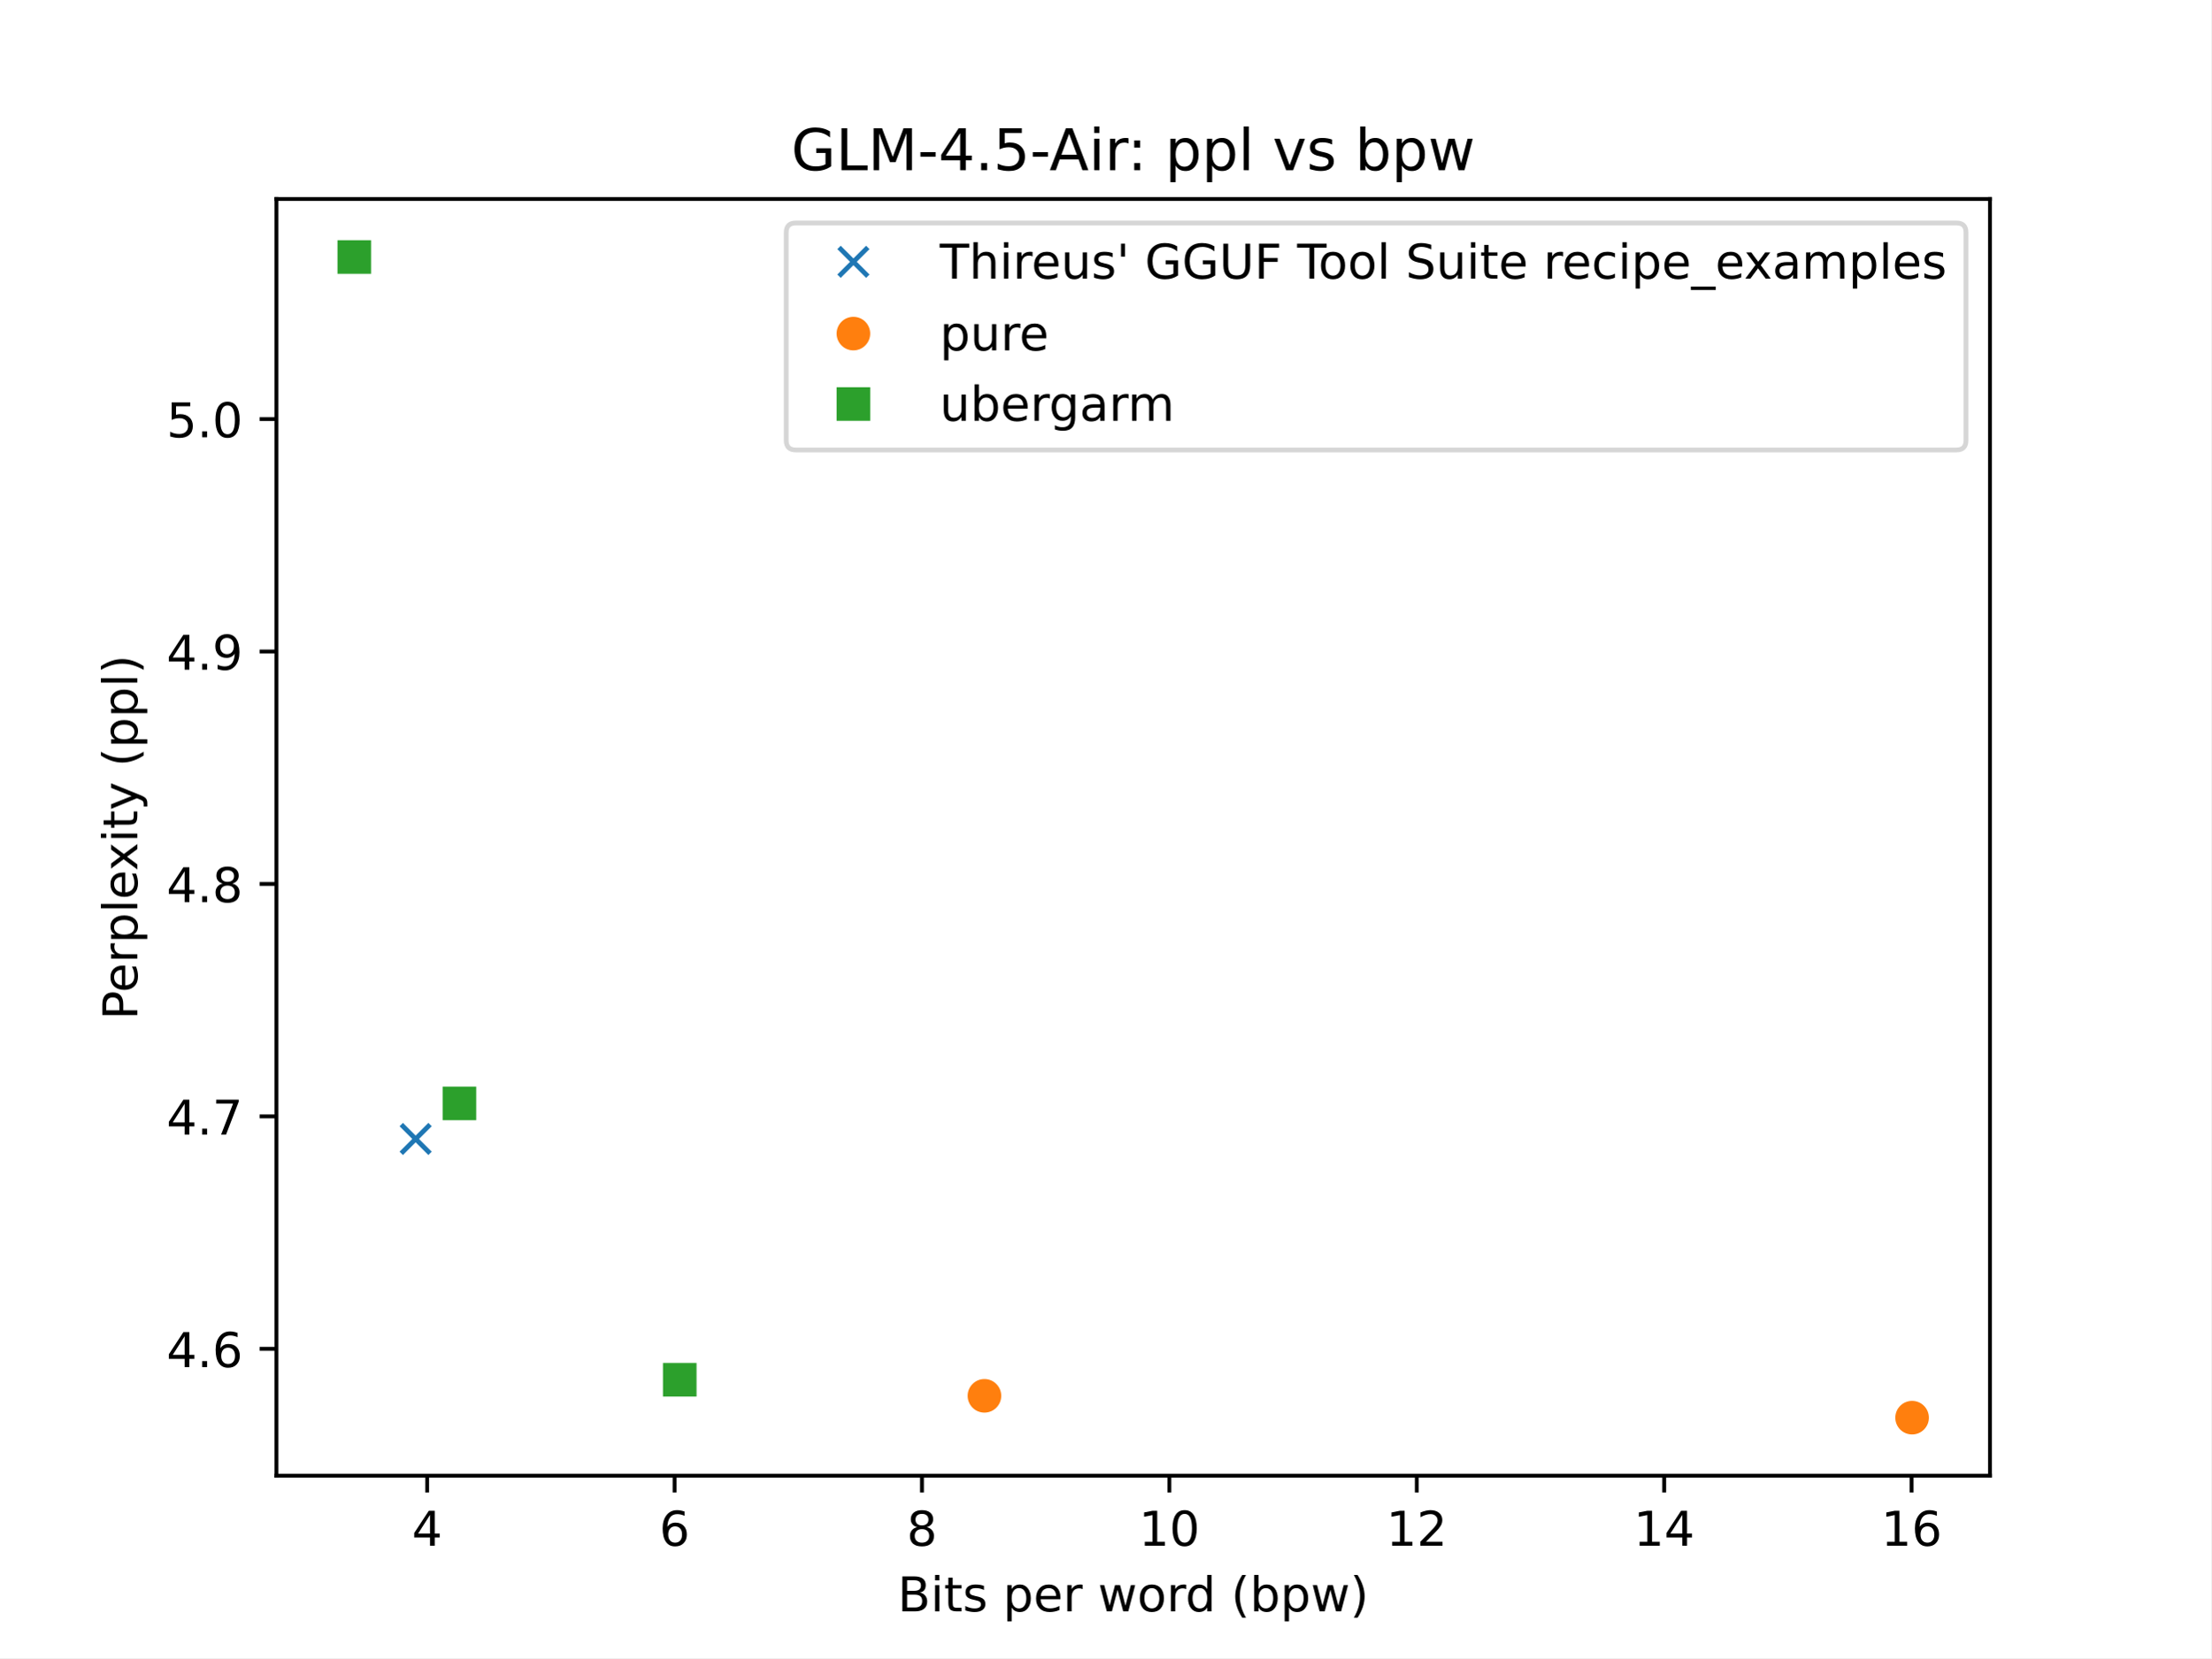
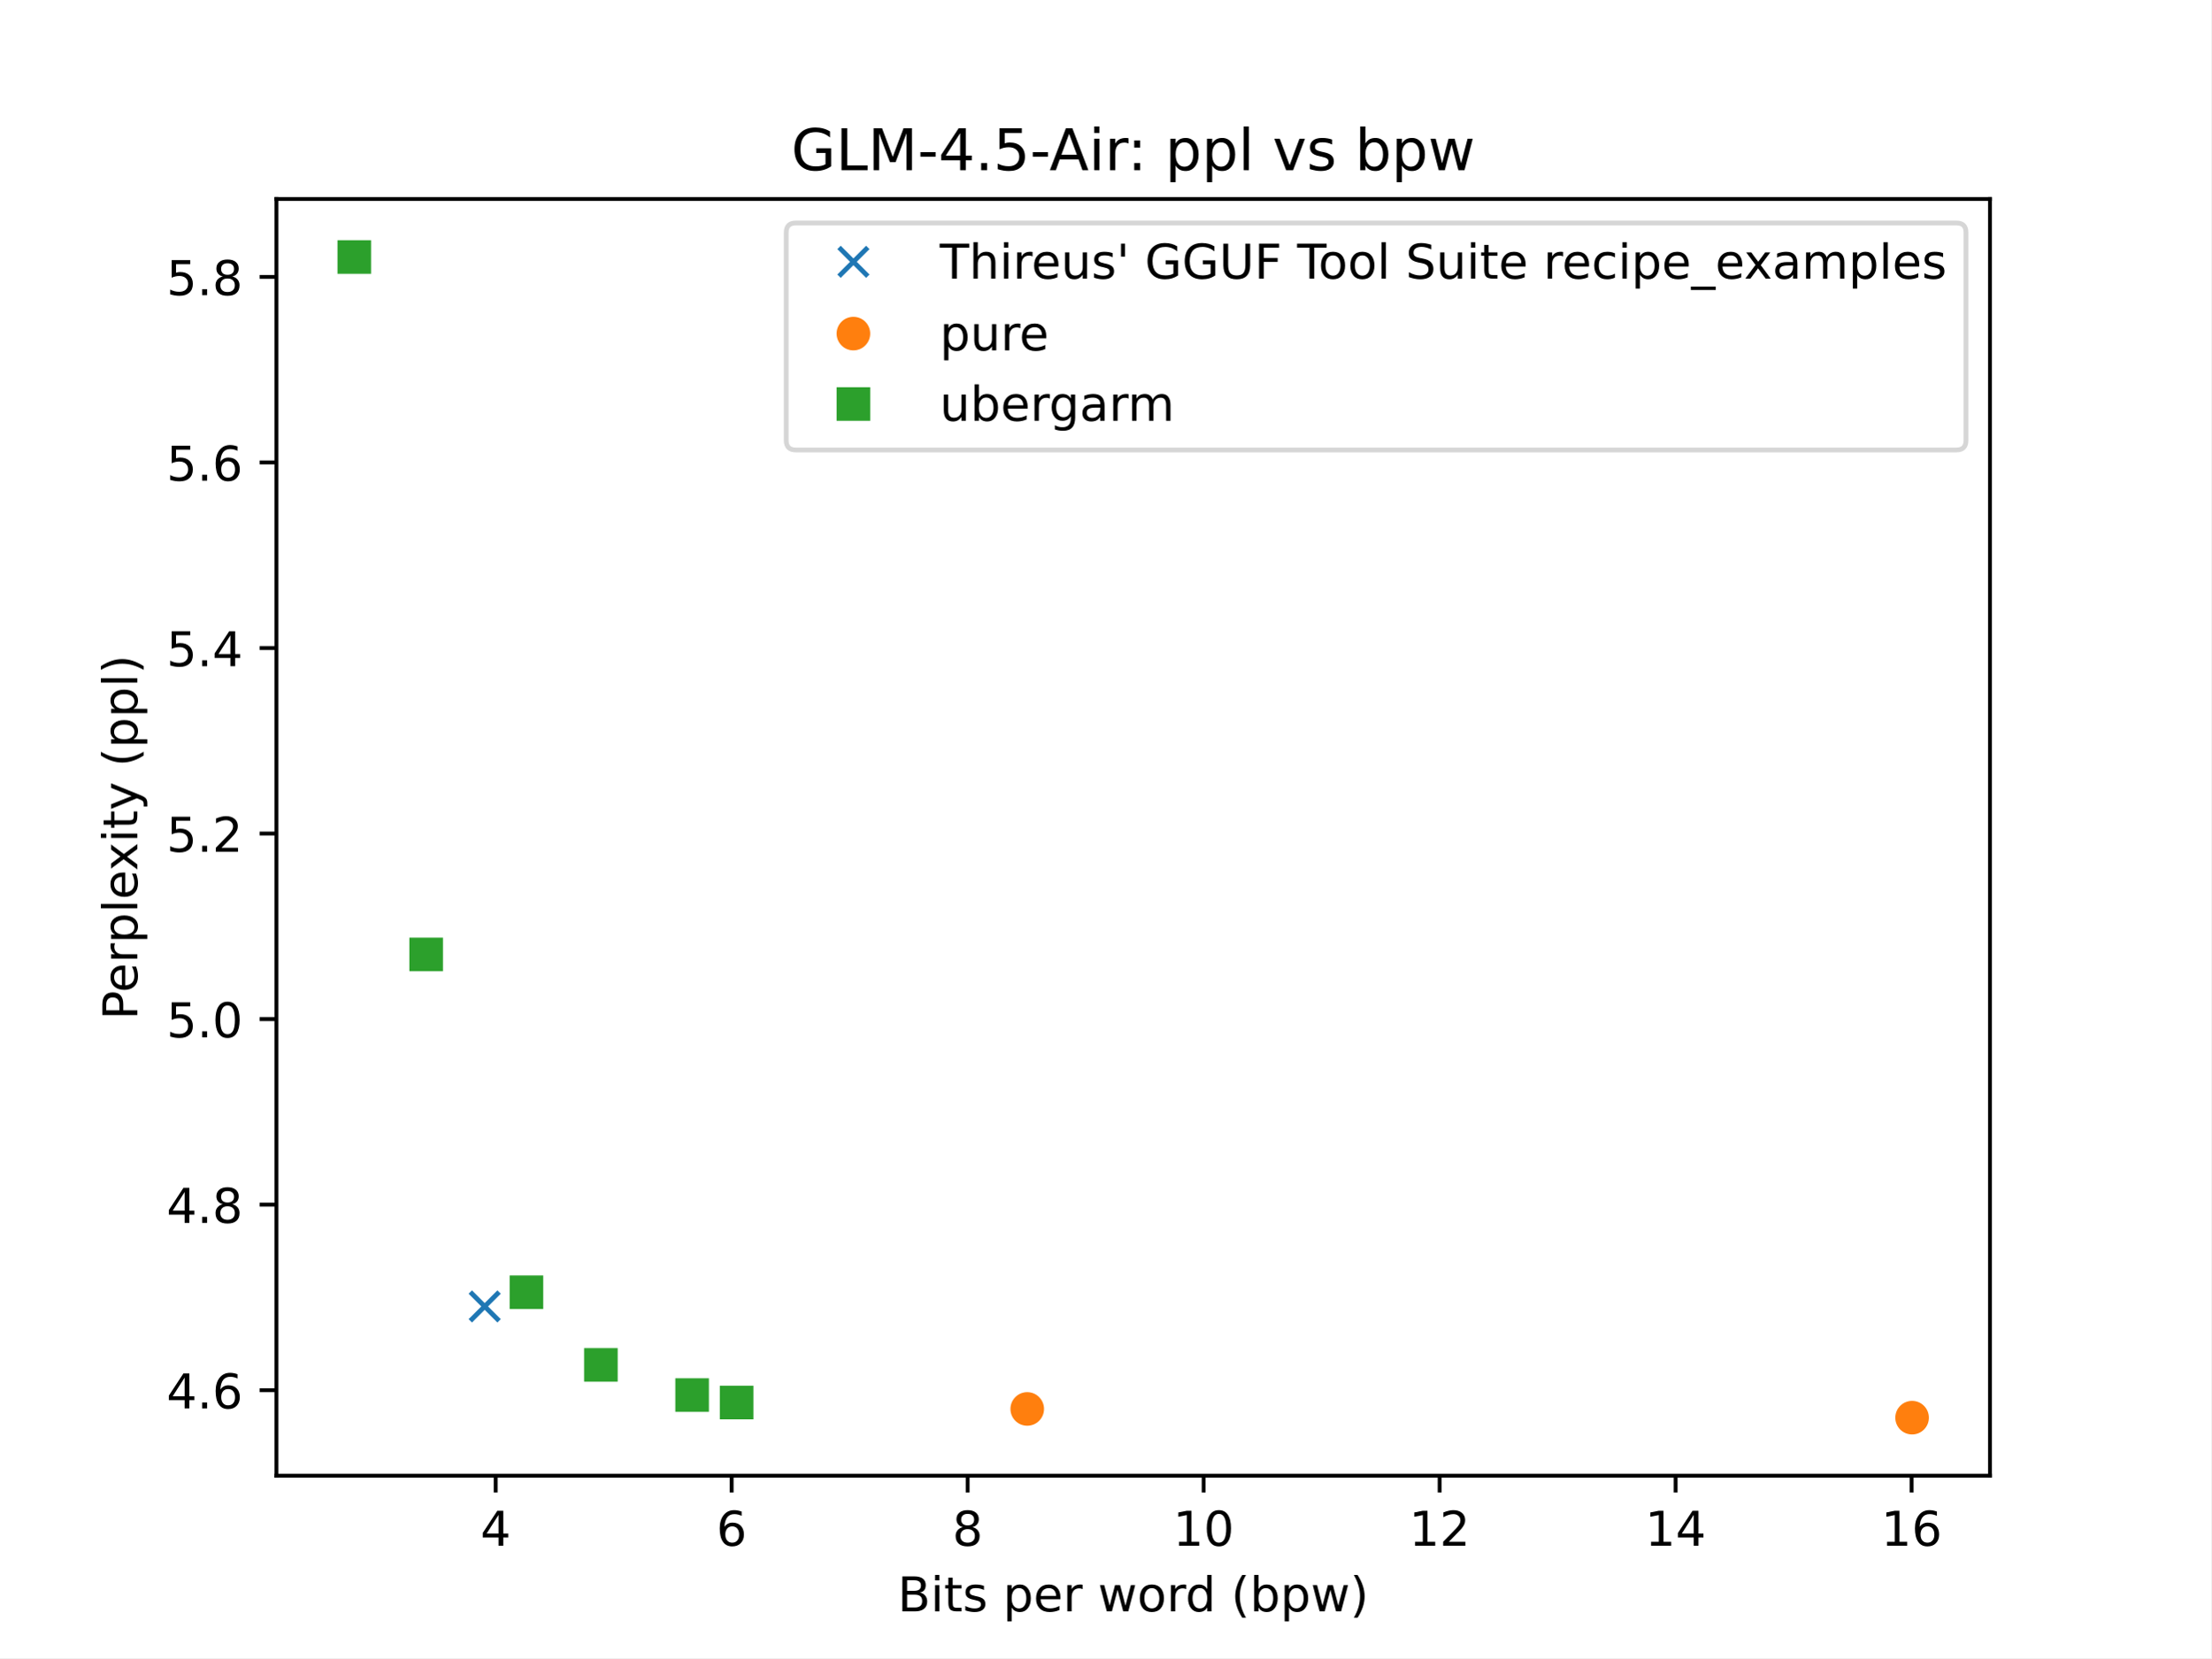
<svg xmlns="http://www.w3.org/2000/svg" xmlns:xlink="http://www.w3.org/1999/xlink" width="460.8pt" height="345.6pt" viewBox="0 0 460.8 345.6" version="1.1">
  <defs>
    <style type="text/css">*{stroke-linejoin: round; stroke-linecap: butt}</style>
  </defs>
  <g id="figure_1">
    <g id="patch_1">
      <path d="M 0 345.6  L 460.8 345.6  L 460.8 0  L 0 0  z " style="fill: #ffffff" />
    </g>
    <g id="axes_1">
      <g id="patch_2">
        <path d="M 57.6 307.584  L 414.72 307.584  L 414.72 41.472  L 57.6 41.472  z " style="fill: #ffffff" />
      </g>
      <g id="matplotlib.axis_1">
        <g id="xtick_1">
          <g id="line2d_1">
            <defs>
-               <path id="m4d38bffcd1" d="M 0 0  L 0 3.5  " style="stroke: #000000; stroke-width: 0.8" />
-             </defs>
-             <g>
-               <use xlink:href="#m4d38bffcd1" x="89.017" y="307.584" style="stroke: #000000; stroke-width: 0.8" />
+               <path id="m802e2fffd7" d="M 0 0  L 0 3.5  " style="stroke: #000000; stroke-width: 0.8" />
+             </defs>
+             <g>
+               <use xlink:href="#m802e2fffd7" x="103.293" y="307.584" style="stroke: #000000; stroke-width: 0.8" />
            </g>
          </g>
          <g id="text_1">
-             <g transform="translate(85.83622 322.1824)scale(0.1 -0.1)">
+             <g transform="translate(100.1119 322.1824)scale(0.1 -0.1)">
              <defs>
                <path id="DejaVuSans-34" d="M 2419 4116  L 825 1625  L 2419 1625  L 2419 4116  z M 2253 4666  L 3047 4666  L 3047 1625  L 3713 1625  L 3713 1100  L 3047 1100  L 3047 0  L 2419 0  L 2419 1100  L 313 1100  L 313 1709  L 2253 4666  z " transform="scale(0.015625)" />
              </defs>
              <use xlink:href="#DejaVuSans-34" />
            </g>
          </g>
        </g>
        <g id="xtick_2">
          <g id="line2d_2">
            <g>
-               <use xlink:href="#m4d38bffcd1" x="140.579" y="307.584" style="stroke: #000000; stroke-width: 0.8" />
+               <use xlink:href="#m802e2fffd7" x="152.476" y="307.584" style="stroke: #000000; stroke-width: 0.8" />
            </g>
          </g>
          <g id="text_2">
-             <g transform="translate(137.3973 322.1824)scale(0.1 -0.1)">
+             <g transform="translate(149.2945 322.1824)scale(0.1 -0.1)">
              <defs>
                <path id="DejaVuSans-36" d="M 2113 2584  Q 1688 2584 1439 2293  Q 1191 2003 1191 1497  Q 1191 994 1439 701  Q 1688 409 2113 409  Q 2538 409 2786 701  Q 3034 994 3034 1497  Q 3034 2003 2786 2293  Q 2538 2584 2113 2584  z M 3366 4563  L 3366 3988  Q 3128 4100 2886 4159  Q 2644 4219 2406 4219  Q 1781 4219 1451 3797  Q 1122 3375 1075 2522  Q 1259 2794 1537 2939  Q 1816 3084 2150 3084  Q 2853 3084 3261 2657  Q 3669 2231 3669 1497  Q 3669 778 3244 343  Q 2819 -91 2113 -91  Q 1303 -91 875 529  Q 447 1150 447 2328  Q 447 3434 972 4092  Q 1497 4750 2381 4750  Q 2619 4750 2861 4703  Q 3103 4656 3366 4563  z " transform="scale(0.015625)" />
              </defs>
              <use xlink:href="#DejaVuSans-36" />
            </g>
          </g>
        </g>
        <g id="xtick_3">
          <g id="line2d_3">
            <g>
-               <use xlink:href="#m4d38bffcd1" x="192.14" y="307.584" style="stroke: #000000; stroke-width: 0.8" />
+               <use xlink:href="#m802e2fffd7" x="201.658" y="307.584" style="stroke: #000000; stroke-width: 0.8" />
            </g>
          </g>
          <g id="text_3">
-             <g transform="translate(188.9584 322.1824)scale(0.1 -0.1)">
+             <g transform="translate(198.4771 322.1824)scale(0.1 -0.1)">
              <defs>
                <path id="DejaVuSans-38" d="M 2034 2216  Q 1584 2216 1326 1975  Q 1069 1734 1069 1313  Q 1069 891 1326 650  Q 1584 409 2034 409  Q 2484 409 2743 651  Q 3003 894 3003 1313  Q 3003 1734 2745 1975  Q 2488 2216 2034 2216  z M 1403 2484  Q 997 2584 770 2862  Q 544 3141 544 3541  Q 544 4100 942 4425  Q 1341 4750 2034 4750  Q 2731 4750 3128 4425  Q 3525 4100 3525 3541  Q 3525 3141 3298 2862  Q 3072 2584 2669 2484  Q 3125 2378 3379 2068  Q 3634 1759 3634 1313  Q 3634 634 3220 271  Q 2806 -91 2034 -91  Q 1263 -91 848 271  Q 434 634 434 1313  Q 434 1759 690 2068  Q 947 2378 1403 2484  z M 1172 3481  Q 1172 3119 1398 2916  Q 1625 2713 2034 2713  Q 2441 2713 2670 2916  Q 2900 3119 2900 3481  Q 2900 3844 2670 4047  Q 2441 4250 2034 4250  Q 1625 4250 1398 4047  Q 1172 3844 1172 3481  z " transform="scale(0.015625)" />
              </defs>
              <use xlink:href="#DejaVuSans-38" />
            </g>
          </g>
        </g>
        <g id="xtick_4">
          <g id="line2d_4">
            <g>
-               <use xlink:href="#m4d38bffcd1" x="243.701" y="307.584" style="stroke: #000000; stroke-width: 0.8" />
+               <use xlink:href="#m802e2fffd7" x="250.841" y="307.584" style="stroke: #000000; stroke-width: 0.8" />
            </g>
          </g>
          <g id="text_4">
-             <g transform="translate(237.3383 322.1824)scale(0.1 -0.1)">
+             <g transform="translate(244.4785 322.1824)scale(0.1 -0.1)">
              <defs>
                <path id="DejaVuSans-31" d="M 794 531  L 1825 531  L 1825 4091  L 703 3866  L 703 4441  L 1819 4666  L 2450 4666  L 2450 531  L 3481 531  L 3481 0  L 794 0  L 794 531  z " transform="scale(0.015625)" />
                <path id="DejaVuSans-30" d="M 2034 4250  Q 1547 4250 1301 3770  Q 1056 3291 1056 2328  Q 1056 1369 1301 889  Q 1547 409 2034 409  Q 2525 409 2770 889  Q 3016 1369 3016 2328  Q 3016 3291 2770 3770  Q 2525 4250 2034 4250  z M 2034 4750  Q 2819 4750 3233 4129  Q 3647 3509 3647 2328  Q 3647 1150 3233 529  Q 2819 -91 2034 -91  Q 1250 -91 836 529  Q 422 1150 422 2328  Q 422 3509 836 4129  Q 1250 4750 2034 4750  z " transform="scale(0.015625)" />
              </defs>
              <use xlink:href="#DejaVuSans-31" />
              <use xlink:href="#DejaVuSans-30" x="63.623" />
            </g>
          </g>
        </g>
        <g id="xtick_5">
          <g id="line2d_5">
            <g>
-               <use xlink:href="#m4d38bffcd1" x="295.262" y="307.584" style="stroke: #000000; stroke-width: 0.8" />
+               <use xlink:href="#m802e2fffd7" x="300.024" y="307.584" style="stroke: #000000; stroke-width: 0.8" />
            </g>
          </g>
          <g id="text_5">
-             <g transform="translate(288.8994 322.1824)scale(0.1 -0.1)">
+             <g transform="translate(293.6611 322.1824)scale(0.1 -0.1)">
              <defs>
                <path id="DejaVuSans-32" d="M 1228 531  L 3431 531  L 3431 0  L 469 0  L 469 531  Q 828 903 1448 1529  Q 2069 2156 2228 2338  Q 2531 2678 2651 2914  Q 2772 3150 2772 3378  Q 2772 3750 2511 3984  Q 2250 4219 1831 4219  Q 1534 4219 1204 4116  Q 875 4013 500 3803  L 500 4441  Q 881 4594 1212 4672  Q 1544 4750 1819 4750  Q 2544 4750 2975 4387  Q 3406 4025 3406 3419  Q 3406 3131 3298 2873  Q 3191 2616 2906 2266  Q 2828 2175 2409 1742  Q 1991 1309 1228 531  z " transform="scale(0.015625)" />
              </defs>
              <use xlink:href="#DejaVuSans-31" />
              <use xlink:href="#DejaVuSans-32" x="63.623" />
            </g>
          </g>
        </g>
        <g id="xtick_6">
          <g id="line2d_6">
            <g>
-               <use xlink:href="#m4d38bffcd1" x="346.823" y="307.584" style="stroke: #000000; stroke-width: 0.8" />
+               <use xlink:href="#m802e2fffd7" x="349.206" y="307.584" style="stroke: #000000; stroke-width: 0.8" />
            </g>
          </g>
          <g id="text_6">
-             <g transform="translate(340.4605 322.1824)scale(0.1 -0.1)">
+             <g transform="translate(342.8438 322.1824)scale(0.1 -0.1)">
              <use xlink:href="#DejaVuSans-31" />
              <use xlink:href="#DejaVuSans-34" x="63.623" />
            </g>
          </g>
        </g>
        <g id="xtick_7">
          <g id="line2d_7">
            <g>
-               <use xlink:href="#m4d38bffcd1" x="398.384" y="307.584" style="stroke: #000000; stroke-width: 0.8" />
+               <use xlink:href="#m802e2fffd7" x="398.389" y="307.584" style="stroke: #000000; stroke-width: 0.8" />
            </g>
          </g>
          <g id="text_7">
-             <g transform="translate(392.0217 322.1824)scale(0.1 -0.1)">
+             <g transform="translate(392.0264 322.1824)scale(0.1 -0.1)">
              <use xlink:href="#DejaVuSans-31" />
              <use xlink:href="#DejaVuSans-36" x="63.623" />
            </g>
          </g>
        </g>
        <g id="text_8">
          <g transform="translate(187.0725 335.8606)scale(0.1 -0.1)">
            <defs>
              <path id="DejaVuSans-42" d="M 1259 2228  L 1259 519  L 2272 519  Q 2781 519 3026 730  Q 3272 941 3272 1375  Q 3272 1813 3026 2020  Q 2781 2228 2272 2228  L 1259 2228  z M 1259 4147  L 1259 2741  L 2194 2741  Q 2656 2741 2882 2914  Q 3109 3088 3109 3444  Q 3109 3797 2882 3972  Q 2656 4147 2194 4147  L 1259 4147  z M 628 4666  L 2241 4666  Q 2963 4666 3353 4366  Q 3744 4066 3744 3513  Q 3744 3084 3544 2831  Q 3344 2578 2956 2516  Q 3422 2416 3680 2098  Q 3938 1781 3938 1306  Q 3938 681 3513 340  Q 3088 0 2303 0  L 628 0  L 628 4666  z " transform="scale(0.015625)" />
              <path id="DejaVuSans-69" d="M 603 3500  L 1178 3500  L 1178 0  L 603 0  L 603 3500  z M 603 4863  L 1178 4863  L 1178 4134  L 603 4134  L 603 4863  z " transform="scale(0.015625)" />
              <path id="DejaVuSans-74" d="M 1172 4494  L 1172 3500  L 2356 3500  L 2356 3053  L 1172 3053  L 1172 1153  Q 1172 725 1289 603  Q 1406 481 1766 481  L 2356 481  L 2356 0  L 1766 0  Q 1100 0 847 248  Q 594 497 594 1153  L 594 3053  L 172 3053  L 172 3500  L 594 3500  L 594 4494  L 1172 4494  z " transform="scale(0.015625)" />
              <path id="DejaVuSans-73" d="M 2834 3397  L 2834 2853  Q 2591 2978 2328 3040  Q 2066 3103 1784 3103  Q 1356 3103 1142 2972  Q 928 2841 928 2578  Q 928 2378 1081 2264  Q 1234 2150 1697 2047  L 1894 2003  Q 2506 1872 2764 1633  Q 3022 1394 3022 966  Q 3022 478 2636 193  Q 2250 -91 1575 -91  Q 1294 -91 989 -36  Q 684 19 347 128  L 347 722  Q 666 556 975 473  Q 1284 391 1588 391  Q 1994 391 2212 530  Q 2431 669 2431 922  Q 2431 1156 2273 1281  Q 2116 1406 1581 1522  L 1381 1569  Q 847 1681 609 1914  Q 372 2147 372 2553  Q 372 3047 722 3315  Q 1072 3584 1716 3584  Q 2034 3584 2315 3537  Q 2597 3491 2834 3397  z " transform="scale(0.015625)" />
              <path id="DejaVuSans-20" transform="scale(0.015625)" />
              <path id="DejaVuSans-70" d="M 1159 525  L 1159 -1331  L 581 -1331  L 581 3500  L 1159 3500  L 1159 2969  Q 1341 3281 1617 3432  Q 1894 3584 2278 3584  Q 2916 3584 3314 3078  Q 3713 2572 3713 1747  Q 3713 922 3314 415  Q 2916 -91 2278 -91  Q 1894 -91 1617 61  Q 1341 213 1159 525  z M 3116 1747  Q 3116 2381 2855 2742  Q 2594 3103 2138 3103  Q 1681 3103 1420 2742  Q 1159 2381 1159 1747  Q 1159 1113 1420 752  Q 1681 391 2138 391  Q 2594 391 2855 752  Q 3116 1113 3116 1747  z " transform="scale(0.015625)" />
              <path id="DejaVuSans-65" d="M 3597 1894  L 3597 1613  L 953 1613  Q 991 1019 1311 708  Q 1631 397 2203 397  Q 2534 397 2845 478  Q 3156 559 3463 722  L 3463 178  Q 3153 47 2828 -22  Q 2503 -91 2169 -91  Q 1331 -91 842 396  Q 353 884 353 1716  Q 353 2575 817 3079  Q 1281 3584 2069 3584  Q 2775 3584 3186 3129  Q 3597 2675 3597 1894  z M 3022 2063  Q 3016 2534 2758 2815  Q 2500 3097 2075 3097  Q 1594 3097 1305 2825  Q 1016 2553 972 2059  L 3022 2063  z " transform="scale(0.015625)" />
              <path id="DejaVuSans-72" d="M 2631 2963  Q 2534 3019 2420 3045  Q 2306 3072 2169 3072  Q 1681 3072 1420 2755  Q 1159 2438 1159 1844  L 1159 0  L 581 0  L 581 3500  L 1159 3500  L 1159 2956  Q 1341 3275 1631 3429  Q 1922 3584 2338 3584  Q 2397 3584 2469 3576  Q 2541 3569 2628 3553  L 2631 2963  z " transform="scale(0.015625)" />
              <path id="DejaVuSans-77" d="M 269 3500  L 844 3500  L 1563 769  L 2278 3500  L 2956 3500  L 3675 769  L 4391 3500  L 4966 3500  L 4050 0  L 3372 0  L 2619 2869  L 1863 0  L 1184 0  L 269 3500  z " transform="scale(0.015625)" />
              <path id="DejaVuSans-6f" d="M 1959 3097  Q 1497 3097 1228 2736  Q 959 2375 959 1747  Q 959 1119 1226 758  Q 1494 397 1959 397  Q 2419 397 2687 759  Q 2956 1122 2956 1747  Q 2956 2369 2687 2733  Q 2419 3097 1959 3097  z M 1959 3584  Q 2709 3584 3137 3096  Q 3566 2609 3566 1747  Q 3566 888 3137 398  Q 2709 -91 1959 -91  Q 1206 -91 779 398  Q 353 888 353 1747  Q 353 2609 779 3096  Q 1206 3584 1959 3584  z " transform="scale(0.015625)" />
              <path id="DejaVuSans-64" d="M 2906 2969  L 2906 4863  L 3481 4863  L 3481 0  L 2906 0  L 2906 525  Q 2725 213 2448 61  Q 2172 -91 1784 -91  Q 1150 -91 751 415  Q 353 922 353 1747  Q 353 2572 751 3078  Q 1150 3584 1784 3584  Q 2172 3584 2448 3432  Q 2725 3281 2906 2969  z M 947 1747  Q 947 1113 1208 752  Q 1469 391 1925 391  Q 2381 391 2643 752  Q 2906 1113 2906 1747  Q 2906 2381 2643 2742  Q 2381 3103 1925 3103  Q 1469 3103 1208 2742  Q 947 2381 947 1747  z " transform="scale(0.015625)" />
              <path id="DejaVuSans-28" d="M 1984 4856  Q 1566 4138 1362 3434  Q 1159 2731 1159 2009  Q 1159 1288 1364 580  Q 1569 -128 1984 -844  L 1484 -844  Q 1016 -109 783 600  Q 550 1309 550 2009  Q 550 2706 781 3412  Q 1013 4119 1484 4856  L 1984 4856  z " transform="scale(0.015625)" />
              <path id="DejaVuSans-62" d="M 3116 1747  Q 3116 2381 2855 2742  Q 2594 3103 2138 3103  Q 1681 3103 1420 2742  Q 1159 2381 1159 1747  Q 1159 1113 1420 752  Q 1681 391 2138 391  Q 2594 391 2855 752  Q 3116 1113 3116 1747  z M 1159 2969  Q 1341 3281 1617 3432  Q 1894 3584 2278 3584  Q 2916 3584 3314 3078  Q 3713 2572 3713 1747  Q 3713 922 3314 415  Q 2916 -91 2278 -91  Q 1894 -91 1617 61  Q 1341 213 1159 525  L 1159 0  L 581 0  L 581 4863  L 1159 4863  L 1159 2969  z " transform="scale(0.015625)" />
              <path id="DejaVuSans-29" d="M 513 4856  L 1013 4856  Q 1481 4119 1714 3412  Q 1947 2706 1947 2009  Q 1947 1309 1714 600  Q 1481 -109 1013 -844  L 513 -844  Q 928 -128 1133 580  Q 1338 1288 1338 2009  Q 1338 2731 1133 3434  Q 928 4138 513 4856  z " transform="scale(0.015625)" />
            </defs>
            <use xlink:href="#DejaVuSans-42" />
            <use xlink:href="#DejaVuSans-69" x="68.604" />
            <use xlink:href="#DejaVuSans-74" x="96.387" />
            <use xlink:href="#DejaVuSans-73" x="135.596" />
            <use xlink:href="#DejaVuSans-20" x="187.695" />
            <use xlink:href="#DejaVuSans-70" x="219.482" />
            <use xlink:href="#DejaVuSans-65" x="282.959" />
            <use xlink:href="#DejaVuSans-72" x="344.482" />
            <use xlink:href="#DejaVuSans-20" x="385.596" />
            <use xlink:href="#DejaVuSans-77" x="417.383" />
            <use xlink:href="#DejaVuSans-6f" x="499.17" />
            <use xlink:href="#DejaVuSans-72" x="560.352" />
            <use xlink:href="#DejaVuSans-64" x="599.715" />
            <use xlink:href="#DejaVuSans-20" x="663.191" />
            <use xlink:href="#DejaVuSans-28" x="694.979" />
            <use xlink:href="#DejaVuSans-62" x="733.992" />
            <use xlink:href="#DejaVuSans-70" x="797.469" />
            <use xlink:href="#DejaVuSans-77" x="860.945" />
            <use xlink:href="#DejaVuSans-29" x="942.732" />
          </g>
        </g>
      </g>
      <g id="matplotlib.axis_2">
        <g id="ytick_1">
          <g id="line2d_8">
            <defs>
-               <path id="m2095f37dd9" d="M 0 0  L -3.5 0  " style="stroke: #000000; stroke-width: 0.8" />
-             </defs>
-             <g>
-               <use xlink:href="#m2095f37dd9" x="57.6" y="281.146" style="stroke: #000000; stroke-width: 0.8" />
+               <path id="m4c76cd9d67" d="M 0 0  L -3.5 0  " style="stroke: #000000; stroke-width: 0.8" />
+             </defs>
+             <g>
+               <use xlink:href="#m4c76cd9d67" x="57.6" y="289.764" style="stroke: #000000; stroke-width: 0.8" />
            </g>
          </g>
          <g id="text_9">
-             <g transform="translate(34.69687 284.9455)scale(0.1 -0.1)">
+             <g transform="translate(34.69687 293.5631)scale(0.1 -0.1)">
              <defs>
                <path id="DejaVuSans-2e" d="M 684 794  L 1344 794  L 1344 0  L 684 0  L 684 794  z " transform="scale(0.015625)" />
              </defs>
              <use xlink:href="#DejaVuSans-34" />
              <use xlink:href="#DejaVuSans-2e" x="63.623" />
              <use xlink:href="#DejaVuSans-36" x="95.41" />
            </g>
          </g>
        </g>
        <g id="ytick_2">
          <g id="line2d_9">
            <g>
-               <use xlink:href="#m2095f37dd9" x="57.6" y="232.694" style="stroke: #000000; stroke-width: 0.8" />
+               <use xlink:href="#m4c76cd9d67" x="57.6" y="251.088" style="stroke: #000000; stroke-width: 0.8" />
            </g>
          </g>
          <g id="text_10">
-             <g transform="translate(34.69687 236.4936)scale(0.1 -0.1)">
-               <defs>
-                 <path id="DejaVuSans-37" d="M 525 4666  L 3525 4666  L 3525 4397  L 1831 0  L 1172 0  L 2766 4134  L 525 4134  L 525 4666  z " transform="scale(0.015625)" />
-               </defs>
+             <g transform="translate(34.69687 254.8869)scale(0.1 -0.1)">
              <use xlink:href="#DejaVuSans-34" />
              <use xlink:href="#DejaVuSans-2e" x="63.623" />
-               <use xlink:href="#DejaVuSans-37" x="95.41" />
+               <use xlink:href="#DejaVuSans-38" x="95.41" />
            </g>
          </g>
        </g>
        <g id="ytick_3">
          <g id="line2d_10">
            <g>
-               <use xlink:href="#m2095f37dd9" x="57.6" y="184.243" style="stroke: #000000; stroke-width: 0.8" />
+               <use xlink:href="#m4c76cd9d67" x="57.6" y="212.411" style="stroke: #000000; stroke-width: 0.8" />
            </g>
          </g>
          <g id="text_11">
-             <g transform="translate(34.69687 188.0418)scale(0.1 -0.1)">
-               <use xlink:href="#DejaVuSans-34" />
-               <use xlink:href="#DejaVuSans-2e" x="63.623" />
-               <use xlink:href="#DejaVuSans-38" x="95.41" />
+             <g transform="translate(34.69687 216.2106)scale(0.1 -0.1)">
+               <defs>
+                 <path id="DejaVuSans-35" d="M 691 4666  L 3169 4666  L 3169 4134  L 1269 4134  L 1269 2991  Q 1406 3038 1543 3061  Q 1681 3084 1819 3084  Q 2600 3084 3056 2656  Q 3513 2228 3513 1497  Q 3513 744 3044 326  Q 2575 -91 1722 -91  Q 1428 -91 1123 -41  Q 819 9 494 109  L 494 744  Q 775 591 1075 516  Q 1375 441 1709 441  Q 2250 441 2565 725  Q 2881 1009 2881 1497  Q 2881 1984 2565 2268  Q 2250 2553 1709 2553  Q 1456 2553 1204 2497  Q 953 2441 691 2322  L 691 4666  z " transform="scale(0.015625)" />
+               </defs>
+               <use xlink:href="#DejaVuSans-35" />
+               <use xlink:href="#DejaVuSans-2e" x="63.623" />
+               <use xlink:href="#DejaVuSans-30" x="95.41" />
            </g>
          </g>
        </g>
        <g id="ytick_4">
          <g id="line2d_11">
            <g>
-               <use xlink:href="#m2095f37dd9" x="57.6" y="135.791" style="stroke: #000000; stroke-width: 0.8" />
+               <use xlink:href="#m4c76cd9d67" x="57.6" y="173.735" style="stroke: #000000; stroke-width: 0.8" />
            </g>
          </g>
          <g id="text_12">
-             <g transform="translate(34.69687 139.59)scale(0.1 -0.1)">
-               <defs>
-                 <path id="DejaVuSans-39" d="M 703 97  L 703 672  Q 941 559 1184 500  Q 1428 441 1663 441  Q 2288 441 2617 861  Q 2947 1281 2994 2138  Q 2813 1869 2534 1725  Q 2256 1581 1919 1581  Q 1219 1581 811 2004  Q 403 2428 403 3163  Q 403 3881 828 4315  Q 1253 4750 1959 4750  Q 2769 4750 3195 4129  Q 3622 3509 3622 2328  Q 3622 1225 3098 567  Q 2575 -91 1691 -91  Q 1453 -91 1209 -44  Q 966 3 703 97  z M 1959 2075  Q 2384 2075 2632 2365  Q 2881 2656 2881 3163  Q 2881 3666 2632 3958  Q 2384 4250 1959 4250  Q 1534 4250 1286 3958  Q 1038 3666 1038 3163  Q 1038 2656 1286 2365  Q 1534 2075 1959 2075  z " transform="scale(0.015625)" />
-               </defs>
-               <use xlink:href="#DejaVuSans-34" />
-               <use xlink:href="#DejaVuSans-2e" x="63.623" />
-               <use xlink:href="#DejaVuSans-39" x="95.41" />
+             <g transform="translate(34.69687 177.5344)scale(0.1 -0.1)">
+               <use xlink:href="#DejaVuSans-35" />
+               <use xlink:href="#DejaVuSans-2e" x="63.623" />
+               <use xlink:href="#DejaVuSans-32" x="95.41" />
            </g>
          </g>
        </g>
        <g id="ytick_5">
          <g id="line2d_12">
            <g>
-               <use xlink:href="#m2095f37dd9" x="57.6" y="87.339" style="stroke: #000000; stroke-width: 0.8" />
+               <use xlink:href="#m4c76cd9d67" x="57.6" y="135.059" style="stroke: #000000; stroke-width: 0.8" />
            </g>
          </g>
          <g id="text_13">
-             <g transform="translate(34.69687 91.13815)scale(0.1 -0.1)">
-               <defs>
-                 <path id="DejaVuSans-35" d="M 691 4666  L 3169 4666  L 3169 4134  L 1269 4134  L 1269 2991  Q 1406 3038 1543 3061  Q 1681 3084 1819 3084  Q 2600 3084 3056 2656  Q 3513 2228 3513 1497  Q 3513 744 3044 326  Q 2575 -91 1722 -91  Q 1428 -91 1123 -41  Q 819 9 494 109  L 494 744  Q 775 591 1075 516  Q 1375 441 1709 441  Q 2250 441 2565 725  Q 2881 1009 2881 1497  Q 2881 1984 2565 2268  Q 2250 2553 1709 2553  Q 1456 2553 1204 2497  Q 953 2441 691 2322  L 691 4666  z " transform="scale(0.015625)" />
-               </defs>
+             <g transform="translate(34.69687 138.8581)scale(0.1 -0.1)">
              <use xlink:href="#DejaVuSans-35" />
              <use xlink:href="#DejaVuSans-2e" x="63.623" />
-               <use xlink:href="#DejaVuSans-30" x="95.41" />
-             </g>
-           </g>
-         </g>
-         <g id="text_14">
+               <use xlink:href="#DejaVuSans-34" x="95.41" />
+             </g>
+           </g>
+         </g>
+         <g id="ytick_6">
+           <g id="line2d_13">
+             <g>
+               <use xlink:href="#m4c76cd9d67" x="57.6" y="96.383" style="stroke: #000000; stroke-width: 0.8" />
+             </g>
+           </g>
+           <g id="text_14">
+             <g transform="translate(34.69687 100.1818)scale(0.1 -0.1)">
+               <use xlink:href="#DejaVuSans-35" />
+               <use xlink:href="#DejaVuSans-2e" x="63.623" />
+               <use xlink:href="#DejaVuSans-36" x="95.41" />
+             </g>
+           </g>
+         </g>
+         <g id="ytick_7">
+           <g id="line2d_14">
+             <g>
+               <use xlink:href="#m4c76cd9d67" x="57.6" y="57.706" style="stroke: #000000; stroke-width: 0.8" />
+             </g>
+           </g>
+           <g id="text_15">
+             <g transform="translate(34.69687 61.50558)scale(0.1 -0.1)">
+               <use xlink:href="#DejaVuSans-35" />
+               <use xlink:href="#DejaVuSans-2e" x="63.623" />
+               <use xlink:href="#DejaVuSans-38" x="95.41" />
+             </g>
+           </g>
+         </g>
+         <g id="text_16">
          <g transform="translate(28.61719 212.5421)rotate(-90)scale(0.1 -0.1)">
            <defs>
              <path id="DejaVuSans-50" d="M 1259 4147  L 1259 2394  L 2053 2394  Q 2494 2394 2734 2622  Q 2975 2850 2975 3272  Q 2975 3691 2734 3919  Q 2494 4147 2053 4147  L 1259 4147  z M 628 4666  L 2053 4666  Q 2838 4666 3239 4311  Q 3641 3956 3641 3272  Q 3641 2581 3239 2228  Q 2838 1875 2053 1875  L 1259 1875  L 1259 0  L 628 0  L 628 4666  z " transform="scale(0.015625)" />
              <path id="DejaVuSans-6c" d="M 603 4863  L 1178 4863  L 1178 0  L 603 0  L 603 4863  z " transform="scale(0.015625)" />
              <path id="DejaVuSans-78" d="M 3513 3500  L 2247 1797  L 3578 0  L 2900 0  L 1881 1375  L 863 0  L 184 0  L 1544 1831  L 300 3500  L 978 3500  L 1906 2253  L 2834 3500  L 3513 3500  z " transform="scale(0.015625)" />
              <path id="DejaVuSans-79" d="M 2059 -325  Q 1816 -950 1584 -1140  Q 1353 -1331 966 -1331  L 506 -1331  L 506 -850  L 844 -850  Q 1081 -850 1212 -737  Q 1344 -625 1503 -206  L 1606 56  L 191 3500  L 800 3500  L 1894 763  L 2988 3500  L 3597 3500  L 2059 -325  z " transform="scale(0.015625)" />
            </defs>
            <use xlink:href="#DejaVuSans-50" />
            <use xlink:href="#DejaVuSans-65" x="56.678" />
            <use xlink:href="#DejaVuSans-72" x="118.201" />
            <use xlink:href="#DejaVuSans-70" x="159.314" />
            <use xlink:href="#DejaVuSans-6c" x="222.791" />
            <use xlink:href="#DejaVuSans-65" x="250.574" />
            <use xlink:href="#DejaVuSans-78" x="310.348" />
            <use xlink:href="#DejaVuSans-69" x="369.527" />
            <use xlink:href="#DejaVuSans-74" x="397.311" />
            <use xlink:href="#DejaVuSans-79" x="436.52" />
            <use xlink:href="#DejaVuSans-20" x="495.699" />
            <use xlink:href="#DejaVuSans-28" x="527.486" />
            <use xlink:href="#DejaVuSans-70" x="566.5" />
            <use xlink:href="#DejaVuSans-70" x="629.977" />
            <use xlink:href="#DejaVuSans-6c" x="693.453" />
            <use xlink:href="#DejaVuSans-29" x="721.236" />
          </g>
        </g>
      </g>
-       <g id="line2d_13">
-         <defs>
-           <path id="m144af78aa0" d="M -3 3  L 3 -3  M -3 -3  L 3 3  " style="stroke: #1f77b4" />
-         </defs>
-         <g clip-path="url(#pd2bc257192)">
-           <use xlink:href="#m144af78aa0" x="86.62" y="237.394" style="fill: #1f77b4; stroke: #1f77b4" />
-         </g>
-       </g>
-       <g id="line2d_14">
-         <defs>
-           <path id="ma9d0efc918" d="M 0 3  C 0.796 3 1.559 2.684 2.121 2.121  C 2.684 1.559 3 0.796 3 0  C 3 -0.796 2.684 -1.559 2.121 -2.121  C 1.559 -2.684 0.796 -3 0 -3  C -0.796 -3 -1.559 -2.684 -2.121 -2.121  C -2.684 -1.559 -3 -0.796 -3 0  C -3 0.796 -2.684 1.559 -2.121 2.121  C -1.559 2.684 -0.796 3 0 3  z " style="stroke: #ff7f0e" />
-         </defs>
-         <g clip-path="url(#pd2bc257192)">
-           <use xlink:href="#ma9d0efc918" x="205.159" y="290.934" style="fill: #ff7f0e; stroke: #ff7f0e" />
-           <use xlink:href="#ma9d0efc918" x="398.487" y="295.488" style="fill: #ff7f0e; stroke: #ff7f0e" />
-         </g>
-       </g>
      <g id="line2d_15">
        <defs>
-           <path id="m7872d95101" d="M -3 3  L 3 3  L 3 -3  L -3 -3  z " style="stroke: #2ca02c; stroke-linejoin: miter" />
+           <path id="m3abdbdbf35" d="M -3 3  L 3 -3  M -3 -3  L 3 3  " style="stroke: #1f77b4" />
        </defs>
-         <g clip-path="url(#pd2bc257192)">
-           <use xlink:href="#m7872d95101" x="73.833" y="53.568" style="fill: #2ca02c; stroke: #2ca02c; stroke-linejoin: miter" />
-           <use xlink:href="#m7872d95101" x="95.746" y="229.981" style="fill: #2ca02c; stroke: #2ca02c; stroke-linejoin: miter" />
-           <use xlink:href="#m7872d95101" x="141.661" y="287.59" style="fill: #2ca02c; stroke: #2ca02c; stroke-linejoin: miter" />
+         <g clip-path="url(#p9f39c80b25)">
+           <use xlink:href="#m3abdbdbf35" x="101.006" y="272.302" style="fill: #1f77b4; stroke: #1f77b4" />
+         </g>
+       </g>
+       <g id="line2d_16">
+         <defs>
+           <path id="mf7f9d45761" d="M 0 3  C 0.796 3 1.559 2.684 2.121 2.121  C 2.684 1.559 3 0.796 3 0  C 3 -0.796 2.684 -1.559 2.121 -2.121  C 1.559 -2.684 0.796 -3 0 -3  C -0.796 -3 -1.559 -2.684 -2.121 -2.121  C -2.684 -1.559 -3 -0.796 -3 0  C -3 0.796 -2.684 1.559 -2.121 2.121  C -1.559 2.684 -0.796 3 0 3  z " style="stroke: #ff7f0e" />
+         </defs>
+         <g clip-path="url(#p9f39c80b25)">
+           <use xlink:href="#mf7f9d45761" x="214.077" y="293.67" style="fill: #ff7f0e; stroke: #ff7f0e" />
+           <use xlink:href="#mf7f9d45761" x="398.487" y="295.488" style="fill: #ff7f0e; stroke: #ff7f0e" />
+         </g>
+       </g>
+       <g id="line2d_17">
+         <defs>
+           <path id="m090306bc44" d="M -3 3  L 3 3  L 3 -3  L -3 -3  z " style="stroke: #2ca02c; stroke-linejoin: miter" />
+         </defs>
+         <g clip-path="url(#p9f39c80b25)">
+           <use xlink:href="#m090306bc44" x="73.833" y="53.568" style="fill: #2ca02c; stroke: #2ca02c; stroke-linejoin: miter" />
+           <use xlink:href="#m090306bc44" x="88.809" y="198.933" style="fill: #2ca02c; stroke: #2ca02c; stroke-linejoin: miter" />
+           <use xlink:href="#m090306bc44" x="109.711" y="269.343" style="fill: #2ca02c; stroke: #2ca02c; stroke-linejoin: miter" />
+           <use xlink:href="#m090306bc44" x="125.229" y="284.485" style="fill: #2ca02c; stroke: #2ca02c; stroke-linejoin: miter" />
+           <use xlink:href="#m090306bc44" x="144.238" y="290.769" style="fill: #2ca02c; stroke: #2ca02c; stroke-linejoin: miter" />
+           <use xlink:href="#m090306bc44" x="153.509" y="292.336" style="fill: #2ca02c; stroke: #2ca02c; stroke-linejoin: miter" />
        </g>
      </g>
      <g id="patch_3">
        <path d="M 57.6 307.584  L 57.6 41.472  " style="fill: none; stroke: #000000; stroke-width: 0.8; stroke-linejoin: miter; stroke-linecap: square" />
      </g>
      <g id="patch_4">
        <path d="M 414.72 307.584  L 414.72 41.472  " style="fill: none; stroke: #000000; stroke-width: 0.8; stroke-linejoin: miter; stroke-linecap: square" />
      </g>
      <g id="patch_5">
        <path d="M 57.6 307.584  L 414.72 307.584  " style="fill: none; stroke: #000000; stroke-width: 0.8; stroke-linejoin: miter; stroke-linecap: square" />
      </g>
      <g id="patch_6">
        <path d="M 57.6 41.472  L 414.72 41.472  " style="fill: none; stroke: #000000; stroke-width: 0.8; stroke-linejoin: miter; stroke-linecap: square" />
      </g>
-       <g id="text_15">
+       <g id="text_17">
        <g transform="translate(164.8931 35.472)scale(0.12 -0.12)">
          <defs>
            <path id="DejaVuSans-47" d="M 3809 666  L 3809 1919  L 2778 1919  L 2778 2438  L 4434 2438  L 4434 434  Q 4069 175 3628 42  Q 3188 -91 2688 -91  Q 1594 -91 976 548  Q 359 1188 359 2328  Q 359 3472 976 4111  Q 1594 4750 2688 4750  Q 3144 4750 3555 4637  Q 3966 4525 4313 4306  L 4313 3634  Q 3963 3931 3569 4081  Q 3175 4231 2741 4231  Q 1884 4231 1454 3753  Q 1025 3275 1025 2328  Q 1025 1384 1454 906  Q 1884 428 2741 428  Q 3075 428 3337 486  Q 3600 544 3809 666  z " transform="scale(0.015625)" />
            <path id="DejaVuSans-4c" d="M 628 4666  L 1259 4666  L 1259 531  L 3531 531  L 3531 0  L 628 0  L 628 4666  z " transform="scale(0.015625)" />
            <path id="DejaVuSans-4d" d="M 628 4666  L 1569 4666  L 2759 1491  L 3956 4666  L 4897 4666  L 4897 0  L 4281 0  L 4281 4097  L 3078 897  L 2444 897  L 1241 4097  L 1241 0  L 628 0  L 628 4666  z " transform="scale(0.015625)" />
            <path id="DejaVuSans-2d" d="M 313 2009  L 1997 2009  L 1997 1497  L 313 1497  L 313 2009  z " transform="scale(0.015625)" />
            <path id="DejaVuSans-41" d="M 2188 4044  L 1331 1722  L 3047 1722  L 2188 4044  z M 1831 4666  L 2547 4666  L 4325 0  L 3669 0  L 3244 1197  L 1141 1197  L 716 0  L 50 0  L 1831 4666  z " transform="scale(0.015625)" />
            <path id="DejaVuSans-3a" d="M 750 794  L 1409 794  L 1409 0  L 750 0  L 750 794  z M 750 3309  L 1409 3309  L 1409 2516  L 750 2516  L 750 3309  z " transform="scale(0.015625)" />
            <path id="DejaVuSans-76" d="M 191 3500  L 800 3500  L 1894 563  L 2988 3500  L 3597 3500  L 2284 0  L 1503 0  L 191 3500  z " transform="scale(0.015625)" />
          </defs>
          <use xlink:href="#DejaVuSans-47" />
          <use xlink:href="#DejaVuSans-4c" x="77.49" />
          <use xlink:href="#DejaVuSans-4d" x="133.203" />
          <use xlink:href="#DejaVuSans-2d" x="219.482" />
          <use xlink:href="#DejaVuSans-34" x="255.566" />
          <use xlink:href="#DejaVuSans-2e" x="319.189" />
          <use xlink:href="#DejaVuSans-35" x="350.977" />
          <use xlink:href="#DejaVuSans-2d" x="414.6" />
          <use xlink:href="#DejaVuSans-41" x="448.434" />
          <use xlink:href="#DejaVuSans-69" x="516.842" />
          <use xlink:href="#DejaVuSans-72" x="544.625" />
          <use xlink:href="#DejaVuSans-3a" x="583.988" />
          <use xlink:href="#DejaVuSans-20" x="617.68" />
          <use xlink:href="#DejaVuSans-70" x="649.467" />
          <use xlink:href="#DejaVuSans-70" x="712.943" />
          <use xlink:href="#DejaVuSans-6c" x="776.42" />
          <use xlink:href="#DejaVuSans-20" x="804.203" />
          <use xlink:href="#DejaVuSans-76" x="835.99" />
          <use xlink:href="#DejaVuSans-73" x="895.17" />
          <use xlink:href="#DejaVuSans-20" x="947.27" />
          <use xlink:href="#DejaVuSans-62" x="979.057" />
          <use xlink:href="#DejaVuSans-70" x="1042.533" />
          <use xlink:href="#DejaVuSans-77" x="1106.01" />
        </g>
      </g>
      <g id="legend_1">
        <g id="patch_7">
          <path d="M 165.85 93.784  L 407.72 93.784  Q 409.72 93.784 409.72 91.784  L 409.72 48.472  Q 409.72 46.472 407.72 46.472  L 165.85 46.472  Q 163.85 46.472 163.85 48.472  L 163.85 91.784  Q 163.85 93.784 165.85 93.784  z " style="fill: #ffffff; opacity: 0.8; stroke: #cccccc; stroke-linejoin: miter" />
        </g>
-         <g id="line2d_16">
+         <g id="line2d_18">
          <g>
-             <use xlink:href="#m144af78aa0" x="177.85" y="54.57" style="fill: #1f77b4; stroke: #1f77b4" />
-           </g>
-         </g>
-         <g id="text_16">
+             <use xlink:href="#m3abdbdbf35" x="177.85" y="54.57" style="fill: #1f77b4; stroke: #1f77b4" />
+           </g>
+         </g>
+         <g id="text_18">
          <g transform="translate(195.8497 58.07044)scale(0.1 -0.1)">
            <defs>
              <path id="DejaVuSans-54" d="M -19 4666  L 3928 4666  L 3928 4134  L 2272 4134  L 2272 0  L 1638 0  L 1638 4134  L -19 4134  L -19 4666  z " transform="scale(0.015625)" />
              <path id="DejaVuSans-68" d="M 3513 2113  L 3513 0  L 2938 0  L 2938 2094  Q 2938 2591 2744 2837  Q 2550 3084 2163 3084  Q 1697 3084 1428 2787  Q 1159 2491 1159 1978  L 1159 0  L 581 0  L 581 4863  L 1159 4863  L 1159 2956  Q 1366 3272 1645 3428  Q 1925 3584 2291 3584  Q 2894 3584 3203 3211  Q 3513 2838 3513 2113  z " transform="scale(0.015625)" />
              <path id="DejaVuSans-75" d="M 544 1381  L 544 3500  L 1119 3500  L 1119 1403  Q 1119 906 1312 657  Q 1506 409 1894 409  Q 2359 409 2629 706  Q 2900 1003 2900 1516  L 2900 3500  L 3475 3500  L 3475 0  L 2900 0  L 2900 538  Q 2691 219 2414 64  Q 2138 -91 1772 -91  Q 1169 -91 856 284  Q 544 659 544 1381  z M 1991 3584  L 1991 3584  z " transform="scale(0.015625)" />
              <path id="DejaVuSans-27" d="M 1147 4666  L 1147 2931  L 616 2931  L 616 4666  L 1147 4666  z " transform="scale(0.015625)" />
              <path id="DejaVuSans-55" d="M 556 4666  L 1191 4666  L 1191 1831  Q 1191 1081 1462 751  Q 1734 422 2344 422  Q 2950 422 3222 751  Q 3494 1081 3494 1831  L 3494 4666  L 4128 4666  L 4128 1753  Q 4128 841 3676 375  Q 3225 -91 2344 -91  Q 1459 -91 1007 375  Q 556 841 556 1753  L 556 4666  z " transform="scale(0.015625)" />
              <path id="DejaVuSans-46" d="M 628 4666  L 3309 4666  L 3309 4134  L 1259 4134  L 1259 2759  L 3109 2759  L 3109 2228  L 1259 2228  L 1259 0  L 628 0  L 628 4666  z " transform="scale(0.015625)" />
              <path id="DejaVuSans-53" d="M 3425 4513  L 3425 3897  Q 3066 4069 2747 4153  Q 2428 4238 2131 4238  Q 1616 4238 1336 4038  Q 1056 3838 1056 3469  Q 1056 3159 1242 3001  Q 1428 2844 1947 2747  L 2328 2669  Q 3034 2534 3370 2195  Q 3706 1856 3706 1288  Q 3706 609 3251 259  Q 2797 -91 1919 -91  Q 1588 -91 1214 -16  Q 841 59 441 206  L 441 856  Q 825 641 1194 531  Q 1563 422 1919 422  Q 2459 422 2753 634  Q 3047 847 3047 1241  Q 3047 1584 2836 1778  Q 2625 1972 2144 2069  L 1759 2144  Q 1053 2284 737 2584  Q 422 2884 422 3419  Q 422 4038 858 4394  Q 1294 4750 2059 4750  Q 2388 4750 2728 4690  Q 3069 4631 3425 4513  z " transform="scale(0.015625)" />
              <path id="DejaVuSans-63" d="M 3122 3366  L 3122 2828  Q 2878 2963 2633 3030  Q 2388 3097 2138 3097  Q 1578 3097 1268 2742  Q 959 2388 959 1747  Q 959 1106 1268 751  Q 1578 397 2138 397  Q 2388 397 2633 464  Q 2878 531 3122 666  L 3122 134  Q 2881 22 2623 -34  Q 2366 -91 2075 -91  Q 1284 -91 818 406  Q 353 903 353 1747  Q 353 2603 823 3093  Q 1294 3584 2113 3584  Q 2378 3584 2631 3529  Q 2884 3475 3122 3366  z " transform="scale(0.015625)" />
              <path id="DejaVuSans-5f" d="M 3263 -1063  L 3263 -1509  L -63 -1509  L -63 -1063  L 3263 -1063  z " transform="scale(0.015625)" />
              <path id="DejaVuSans-61" d="M 2194 1759  Q 1497 1759 1228 1600  Q 959 1441 959 1056  Q 959 750 1161 570  Q 1363 391 1709 391  Q 2188 391 2477 730  Q 2766 1069 2766 1631  L 2766 1759  L 2194 1759  z M 3341 1997  L 3341 0  L 2766 0  L 2766 531  Q 2569 213 2275 61  Q 1981 -91 1556 -91  Q 1019 -91 701 211  Q 384 513 384 1019  Q 384 1609 779 1909  Q 1175 2209 1959 2209  L 2766 2209  L 2766 2266  Q 2766 2663 2505 2880  Q 2244 3097 1772 3097  Q 1472 3097 1187 3025  Q 903 2953 641 2809  L 641 3341  Q 956 3463 1253 3523  Q 1550 3584 1831 3584  Q 2591 3584 2966 3190  Q 3341 2797 3341 1997  z " transform="scale(0.015625)" />
              <path id="DejaVuSans-6d" d="M 3328 2828  Q 3544 3216 3844 3400  Q 4144 3584 4550 3584  Q 5097 3584 5394 3201  Q 5691 2819 5691 2113  L 5691 0  L 5113 0  L 5113 2094  Q 5113 2597 4934 2840  Q 4756 3084 4391 3084  Q 3944 3084 3684 2787  Q 3425 2491 3425 1978  L 3425 0  L 2847 0  L 2847 2094  Q 2847 2600 2669 2842  Q 2491 3084 2119 3084  Q 1678 3084 1418 2786  Q 1159 2488 1159 1978  L 1159 0  L 581 0  L 581 3500  L 1159 3500  L 1159 2956  Q 1356 3278 1631 3431  Q 1906 3584 2284 3584  Q 2666 3584 2933 3390  Q 3200 3197 3328 2828  z " transform="scale(0.015625)" />
            </defs>
            <use xlink:href="#DejaVuSans-54" />
            <use xlink:href="#DejaVuSans-68" x="61.084" />
            <use xlink:href="#DejaVuSans-69" x="124.463" />
            <use xlink:href="#DejaVuSans-72" x="152.246" />
            <use xlink:href="#DejaVuSans-65" x="191.109" />
            <use xlink:href="#DejaVuSans-75" x="252.633" />
            <use xlink:href="#DejaVuSans-73" x="316.012" />
            <use xlink:href="#DejaVuSans-27" x="368.111" />
            <use xlink:href="#DejaVuSans-20" x="395.602" />
            <use xlink:href="#DejaVuSans-47" x="427.389" />
            <use xlink:href="#DejaVuSans-47" x="504.879" />
            <use xlink:href="#DejaVuSans-55" x="582.369" />
            <use xlink:href="#DejaVuSans-46" x="655.562" />
            <use xlink:href="#DejaVuSans-20" x="713.082" />
            <use xlink:href="#DejaVuSans-54" x="744.869" />
            <use xlink:href="#DejaVuSans-6f" x="788.953" />
            <use xlink:href="#DejaVuSans-6f" x="850.135" />
            <use xlink:href="#DejaVuSans-6c" x="911.316" />
            <use xlink:href="#DejaVuSans-20" x="939.1" />
            <use xlink:href="#DejaVuSans-53" x="970.887" />
            <use xlink:href="#DejaVuSans-75" x="1034.363" />
            <use xlink:href="#DejaVuSans-69" x="1097.742" />
            <use xlink:href="#DejaVuSans-74" x="1125.525" />
            <use xlink:href="#DejaVuSans-65" x="1164.734" />
            <use xlink:href="#DejaVuSans-20" x="1226.258" />
            <use xlink:href="#DejaVuSans-72" x="1258.045" />
            <use xlink:href="#DejaVuSans-65" x="1296.908" />
            <use xlink:href="#DejaVuSans-63" x="1358.432" />
            <use xlink:href="#DejaVuSans-69" x="1413.412" />
            <use xlink:href="#DejaVuSans-70" x="1441.195" />
            <use xlink:href="#DejaVuSans-65" x="1504.672" />
            <use xlink:href="#DejaVuSans-5f" x="1566.195" />
            <use xlink:href="#DejaVuSans-65" x="1616.195" />
            <use xlink:href="#DejaVuSans-78" x="1675.969" />
            <use xlink:href="#DejaVuSans-61" x="1735.148" />
            <use xlink:href="#DejaVuSans-6d" x="1796.428" />
            <use xlink:href="#DejaVuSans-70" x="1893.84" />
            <use xlink:href="#DejaVuSans-6c" x="1957.316" />
            <use xlink:href="#DejaVuSans-65" x="1985.1" />
            <use xlink:href="#DejaVuSans-73" x="2046.623" />
          </g>
        </g>
-         <g id="line2d_17">
+         <g id="line2d_19">
          <g>
-             <use xlink:href="#ma9d0efc918" x="177.85" y="69.527" style="fill: #ff7f0e; stroke: #ff7f0e" />
-           </g>
-         </g>
-         <g id="text_17">
+             <use xlink:href="#mf7f9d45761" x="177.85" y="69.527" style="fill: #ff7f0e; stroke: #ff7f0e" />
+           </g>
+         </g>
+         <g id="text_19">
          <g transform="translate(195.8497 73.02669)scale(0.1 -0.1)">
            <use xlink:href="#DejaVuSans-70" />
            <use xlink:href="#DejaVuSans-75" x="63.477" />
            <use xlink:href="#DejaVuSans-72" x="126.855" />
            <use xlink:href="#DejaVuSans-65" x="165.719" />
          </g>
        </g>
-         <g id="line2d_18">
+         <g id="line2d_20">
          <g>
-             <use xlink:href="#m7872d95101" x="177.85" y="84.205" style="fill: #2ca02c; stroke: #2ca02c; stroke-linejoin: miter" />
-           </g>
-         </g>
-         <g id="text_18">
+             <use xlink:href="#m090306bc44" x="177.85" y="84.205" style="fill: #2ca02c; stroke: #2ca02c; stroke-linejoin: miter" />
+           </g>
+         </g>
+         <g id="text_20">
          <g transform="translate(195.8497 87.70481)scale(0.1 -0.1)">
            <defs>
              <path id="DejaVuSans-67" d="M 2906 1791  Q 2906 2416 2648 2759  Q 2391 3103 1925 3103  Q 1463 3103 1205 2759  Q 947 2416 947 1791  Q 947 1169 1205 825  Q 1463 481 1925 481  Q 2391 481 2648 825  Q 2906 1169 2906 1791  z M 3481 434  Q 3481 -459 3084 -895  Q 2688 -1331 1869 -1331  Q 1566 -1331 1297 -1286  Q 1028 -1241 775 -1147  L 775 -588  Q 1028 -725 1275 -790  Q 1522 -856 1778 -856  Q 2344 -856 2625 -561  Q 2906 -266 2906 331  L 2906 616  Q 2728 306 2450 153  Q 2172 0 1784 0  Q 1141 0 747 490  Q 353 981 353 1791  Q 353 2603 747 3093  Q 1141 3584 1784 3584  Q 2172 3584 2450 3431  Q 2728 3278 2906 2969  L 2906 3500  L 3481 3500  L 3481 434  z " transform="scale(0.015625)" />
            </defs>
            <use xlink:href="#DejaVuSans-75" />
            <use xlink:href="#DejaVuSans-62" x="63.379" />
            <use xlink:href="#DejaVuSans-65" x="126.855" />
            <use xlink:href="#DejaVuSans-72" x="188.379" />
            <use xlink:href="#DejaVuSans-67" x="227.742" />
            <use xlink:href="#DejaVuSans-61" x="291.219" />
            <use xlink:href="#DejaVuSans-72" x="352.498" />
            <use xlink:href="#DejaVuSans-6d" x="391.861" />
          </g>
        </g>
      </g>
    </g>
  </g>
  <defs>
-     <clipPath id="pd2bc257192">
+     <clipPath id="p9f39c80b25">
      <rect x="57.6" y="41.472" width="357.12" height="266.112" />
    </clipPath>
  </defs>
</svg>
